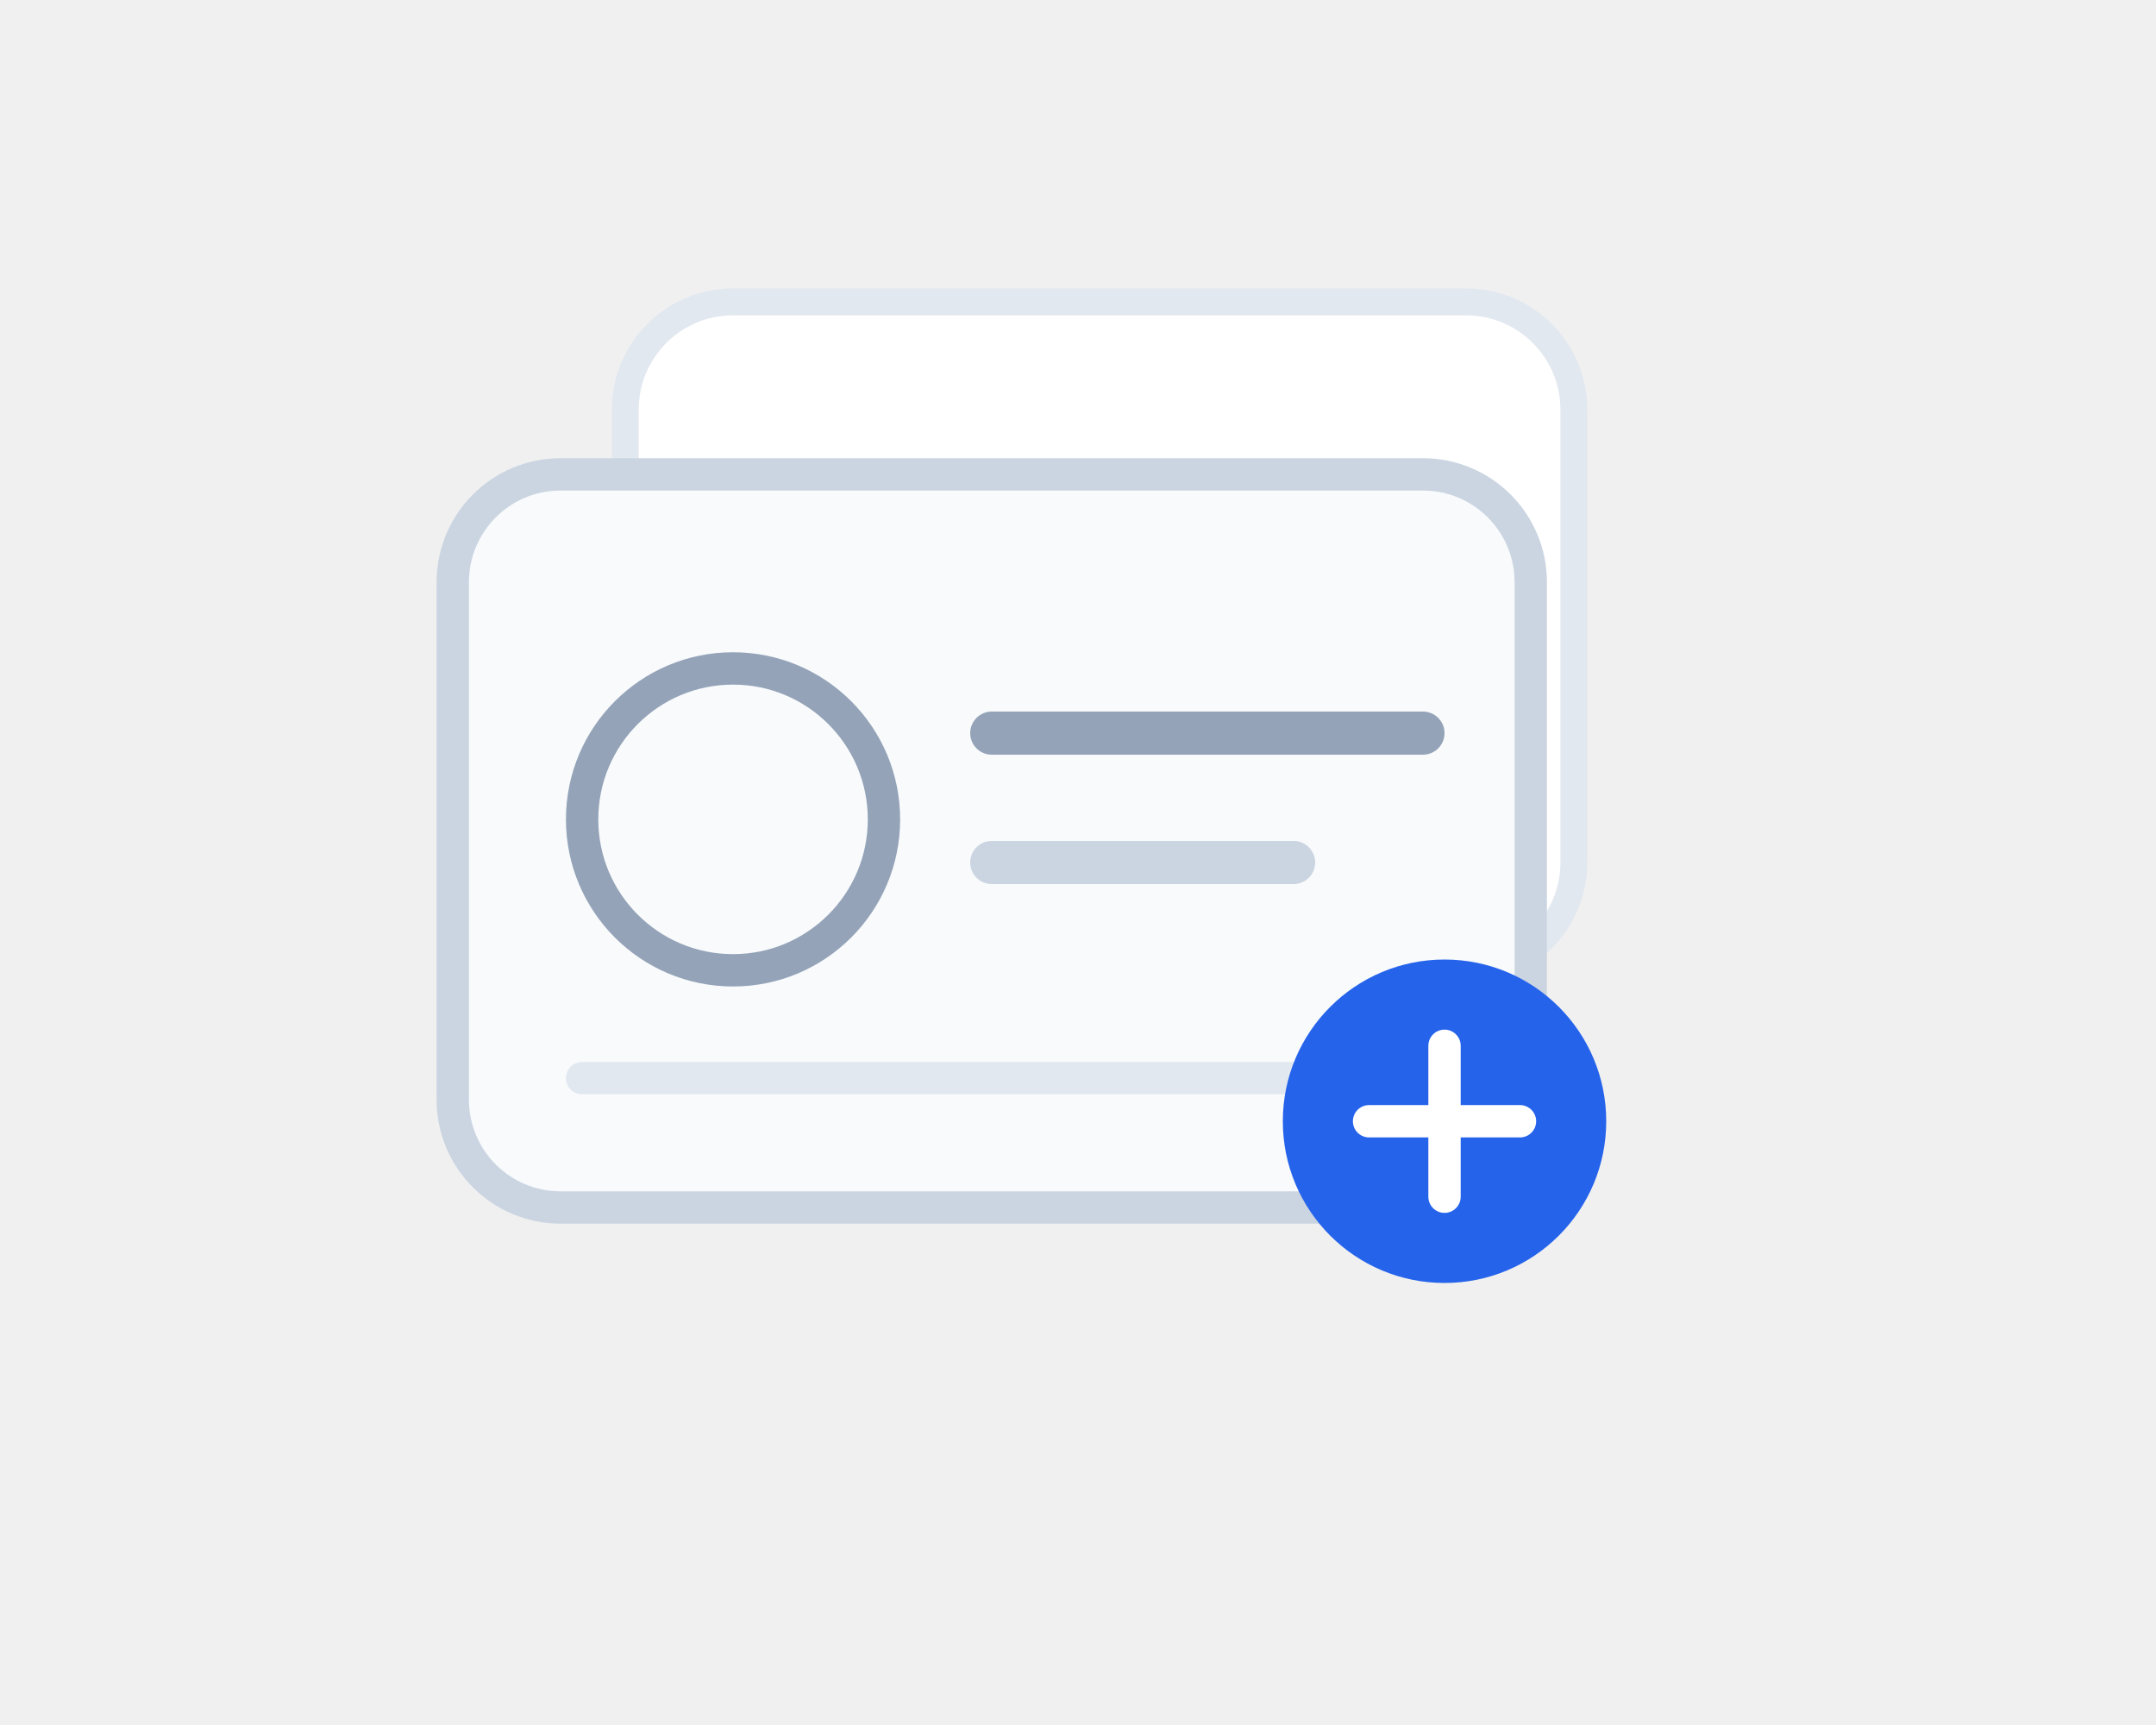
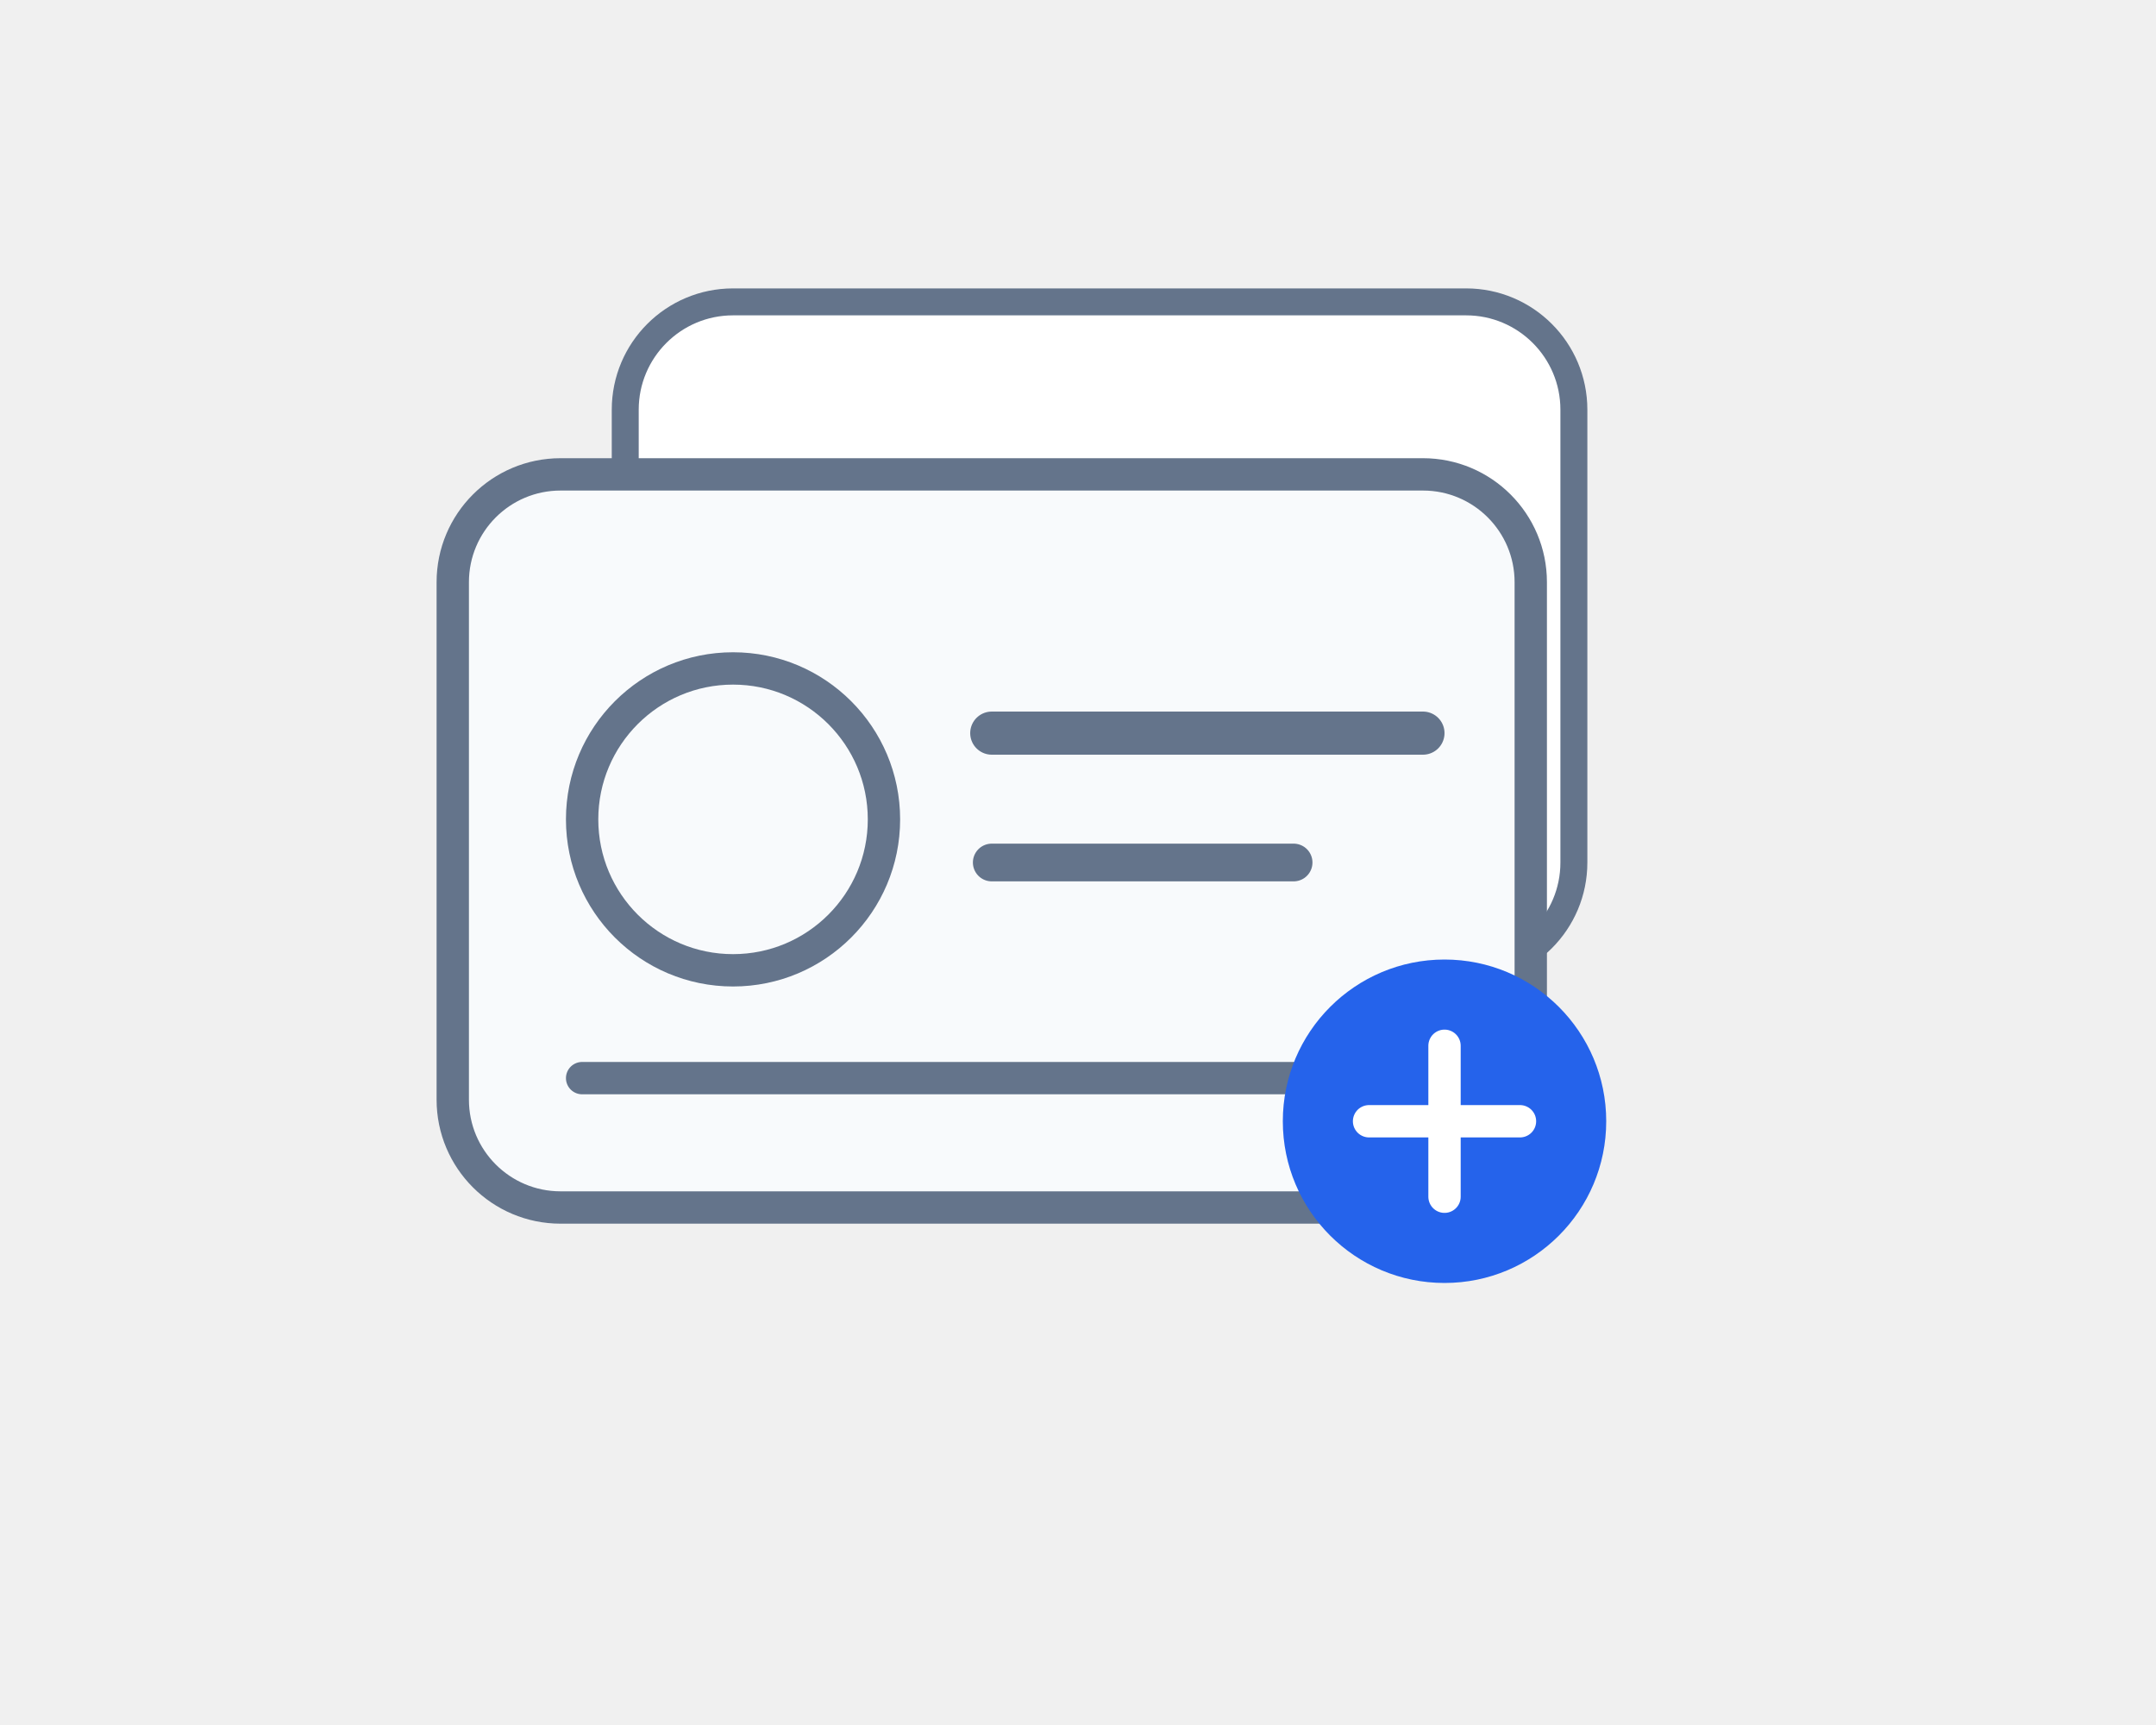
<svg xmlns="http://www.w3.org/2000/svg" viewBox="0 0 200 160">
-   <rect x="58" y="28" width="88" height="62" rx="10" fill="#ffffff" stroke="#e2e8f0" stroke-width="2.5" />
-   <rect x="42" y="44" width="100" height="68" rx="10" fill="#f8fafc" stroke="#cbd5e1" stroke-width="3" />
-   <circle cx="68" cy="76" r="14" fill="none" stroke="#94a3b8" stroke-width="3" />
-   <line x1="92" y1="68" x2="132" y2="68" stroke="#94a3b8" stroke-width="4" stroke-linecap="round" />
-   <line x1="92" y1="80" x2="120" y2="80" stroke="#cbd5e1" stroke-width="4" stroke-linecap="round" />
-   <line x1="54" y1="100" x2="132" y2="100" stroke="#e2e8f0" stroke-width="3" stroke-linecap="round" />
+   <rect x="58" y="28" width="88" height="62" rx="10" fill="#ffffff" stroke="#64748b" stroke-width="2.5" />
+   <rect x="42" y="44" width="100" height="68" rx="10" fill="#f8fafc" stroke="#64748b" stroke-width="3" />
+   <circle cx="68" cy="76" r="14" fill="none" stroke="#64748b" stroke-width="3" />
+   <line x1="92" y1="68" x2="132" y2="68" stroke="#64748b" stroke-width="4" stroke-linecap="round" />
+   <line x1="92" y1="80" x2="120" y2="80" stroke="#64748b" stroke-width="3.5" stroke-linecap="round" />
+   <line x1="54" y1="100" x2="132" y2="100" stroke="#64748b" stroke-width="3" stroke-linecap="round" />
  <circle cx="134" cy="104" r="15" fill="#2563eb" />
  <line x1="134" y1="97" x2="134" y2="111" stroke="#ffffff" stroke-width="3" stroke-linecap="round" />
  <line x1="127" y1="104" x2="141" y2="104" stroke="#ffffff" stroke-width="3" stroke-linecap="round" />
</svg>
